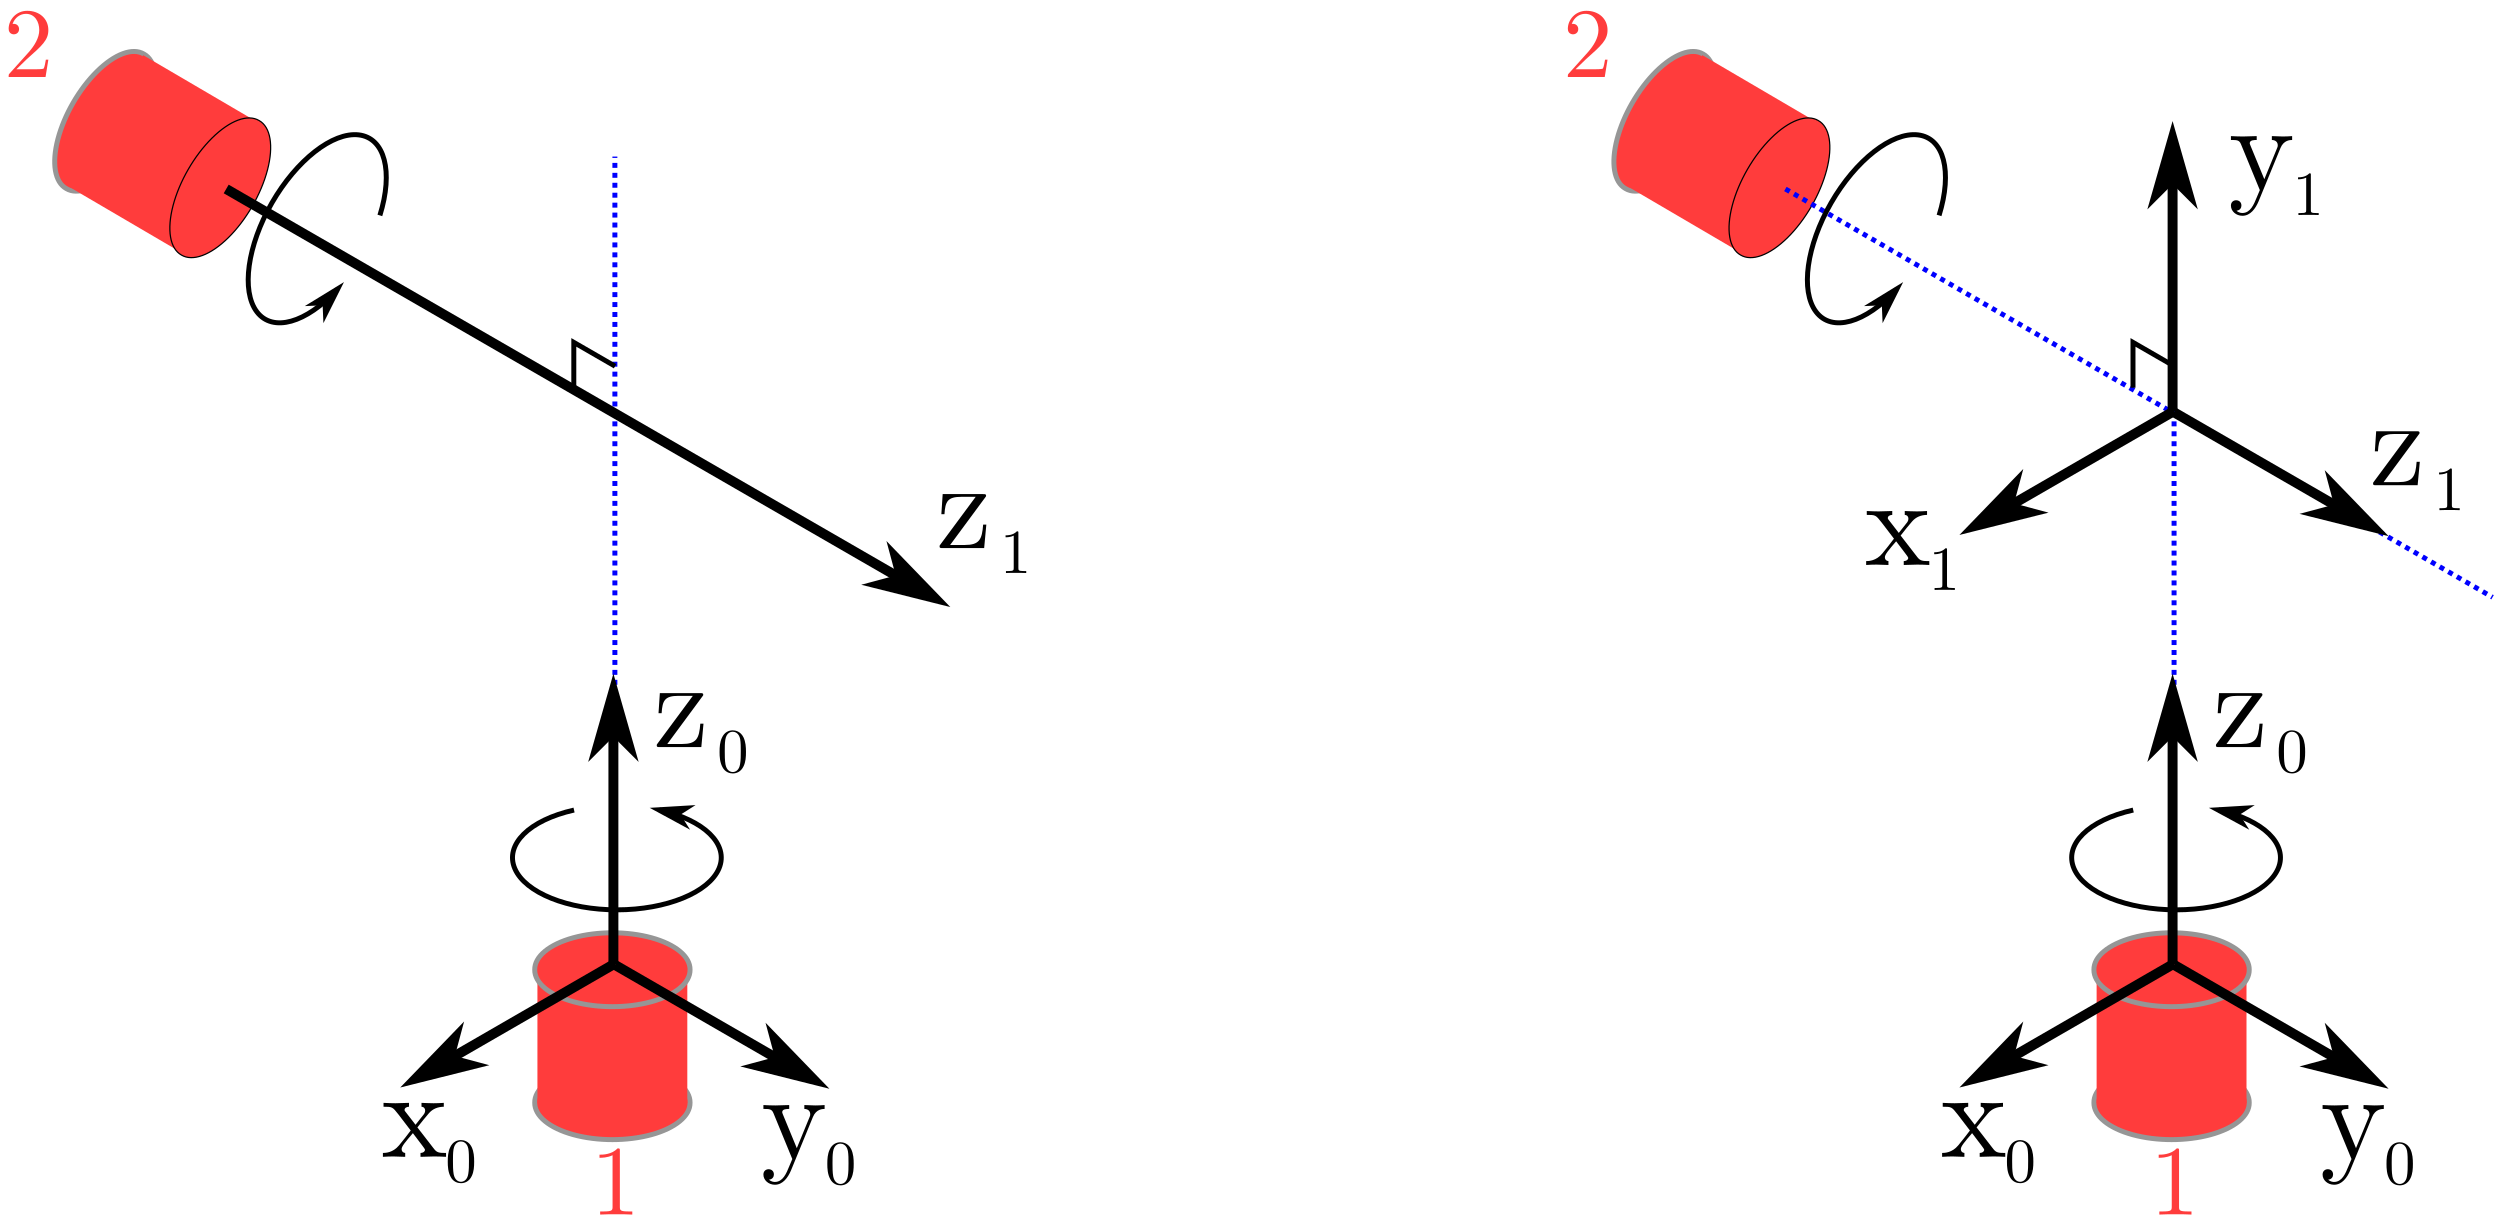
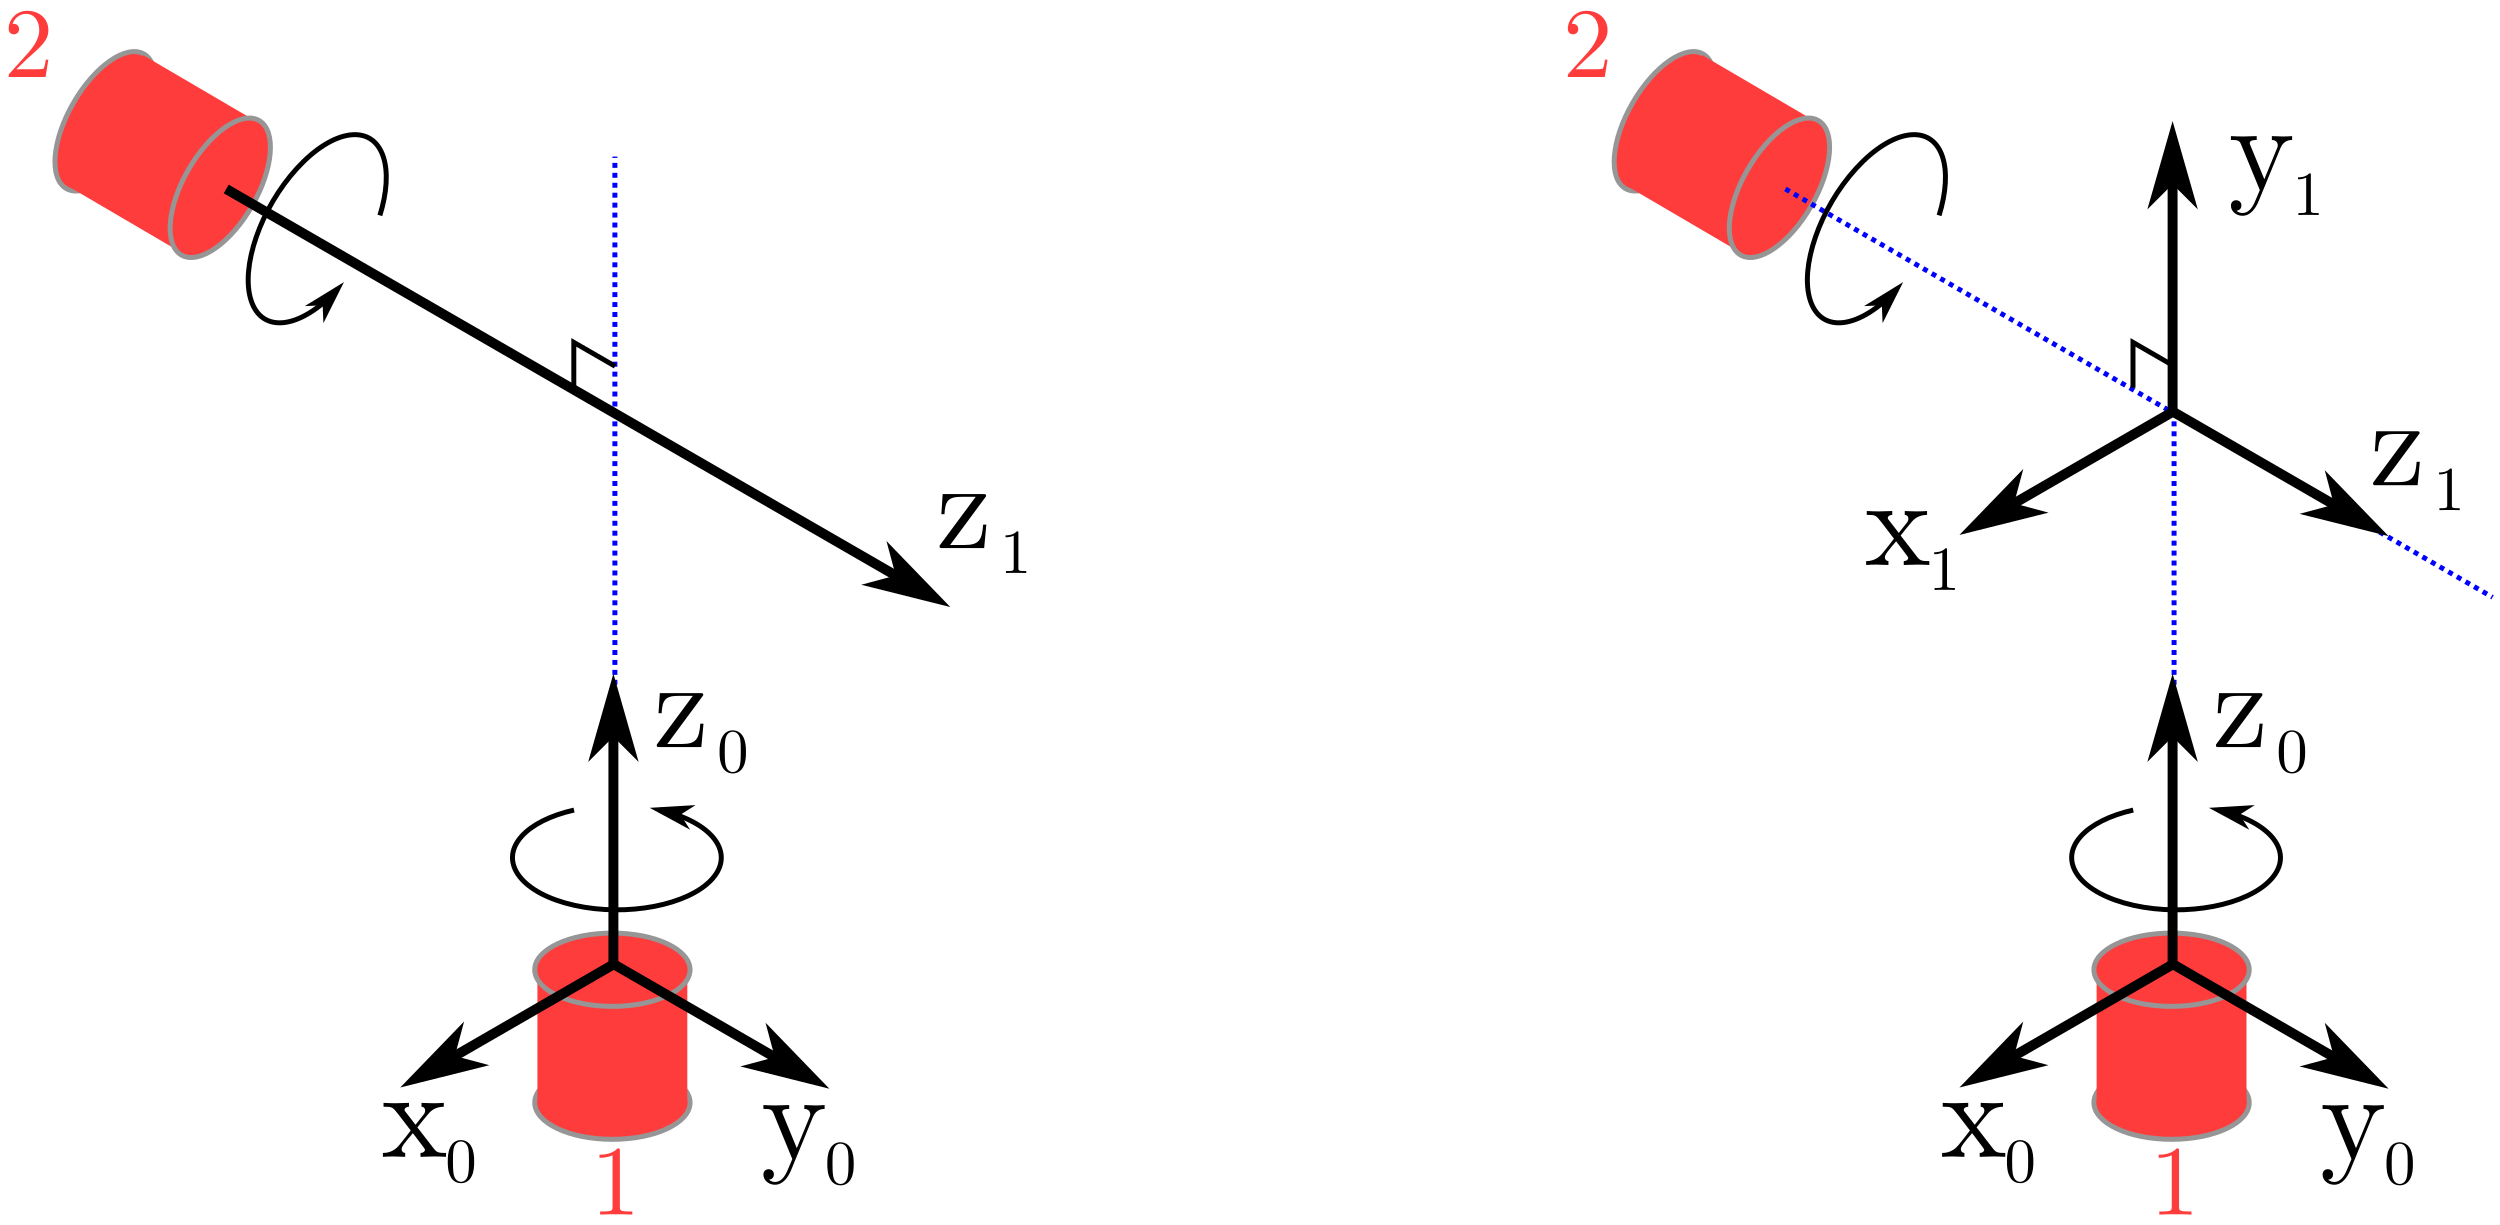
<svg xmlns="http://www.w3.org/2000/svg" width="502.96" height="246.35" id="svg7164" version="1.1">
  <defs id="defs7166">
    <marker orient="auto" refY="0" refX="0" id="Arrow1Mstart" style="overflow:visible">
      <path id="path7695" d="M 0,0 5,-5 -12.5,0 5,5 0,0 z" style="fill-rule:evenodd;stroke:#000000;stroke-width:1pt;marker-start:none" transform="matrix(0.4,0,0,0.4,4,0)" />
    </marker>
    <marker orient="auto" refY="0" refX="0" id="Arrow1Sstart" style="overflow:visible">
      <path id="path7701" d="M 0,0 5,-5 -12.5,0 5,5 0,0 z" style="fill-rule:evenodd;stroke:#000000;stroke-width:1pt;marker-start:none" transform="matrix(0.2,0,0,0.2,1.2,0)" />
    </marker>
    <marker orient="auto" refY="0" refX="0" id="Arrow1Lstart" style="overflow:visible">
      <path id="path7689" d="M 0,0 5,-5 -12.5,0 5,5 0,0 z" style="fill-rule:evenodd;stroke:#000000;stroke-width:1pt;marker-start:none" transform="matrix(0.8,0,0,0.8,10,0)" />
    </marker>
    <marker orient="auto" refY="0" refX="0" id="Arrow1Mend" style="overflow:visible">
      <path id="path7698" d="M 0,0 5,-5 -12.5,0 5,5 0,0 z" style="fill-rule:evenodd;stroke:#000000;stroke-width:1pt;marker-start:none" transform="matrix(-0.4,0,0,-0.4,-4,0)" />
    </marker>
    <marker orient="auto" refY="0" refX="0" id="Arrow1Lend" style="overflow:visible">
      <path id="path7692" d="M 0,0 5,-5 -12.5,0 5,5 0,0 z" style="fill-rule:evenodd;stroke:#000000;stroke-width:1pt;marker-start:none" transform="matrix(-0.8,0,0,-0.8,-10,0)" />
    </marker>
  </defs>
  <g id="layer1" transform="translate(-152.5864,-397.2553)">
    <path style="fill:none;stroke:#0000ff;stroke-width:1;stroke-linecap:butt;stroke-linejoin:miter;stroke-miterlimit:4;stroke-opacity:1;stroke-dasharray:1, 1;stroke-dashoffset:0" d="m 276.291,591.027 0,-162.273" id="path14483" />
-     <path style="fill:#ff3c3c;fill-opacity:1;stroke:#969696;stroke-width:1;stroke-miterlimit:4;stroke-opacity:1;stroke-dasharray:none" id="path9541" d="m 181.818,148.373 a 15.624,7.374 0 1 1 -31.247,0 15.624,7.374 0 1 1 31.247,0 z" transform="matrix(-0.5,0.8660254,-0.8660254,-0.5,385.3255,351.9193)" />
+     <path style="fill:#ff3c3c;fill-opacity:1;stroke:#969696;stroke-width:1;stroke-miterlimit:4;stroke-opacity:1;stroke-dasharray:none" id="path9541" d="m 181.818,148.373 c 0,4.072 -6.995,7.374 -15.624,7.374 -8.629,0 -15.624,-3.301 -15.624,-7.374 0,-4.072 6.995,-7.374 15.624,-7.374 8.629,0 15.624,3.301 15.624,7.374 z" transform="matrix(-0.5,0.8660254,-0.8660254,-0.5,385.3255,351.9193)" />
    <rect rx="0" ry="5.903" y="-385.841" x="260.646" height="26.228" width="30.386" id="rect9543" style="fill:#ff3c3c;fill-opacity:1;stroke:none" transform="matrix(-0.4944675,0.8691961,-0.8627956,-0.505553,0,0)" />
-     <path transform="matrix(-0.5,0.8660254,-0.8660254,-0.5,408.4917,365.2943)" d="m 181.818,148.373 a 15.624,7.374 0 1 1 -31.247,0 15.624,7.374 0 1 1 31.247,0 z" id="path9545" style="fill:#ff3c3c;fill-opacity:1;stroke:#000000;stroke-width:0.25;stroke-miterlimit:4;stroke-opacity:1;stroke-dasharray:none" />
-     <path transform="translate(109.5939,470.7251)" d="m 181.818,148.373 a 15.624,7.374 0 1 1 -31.247,0 15.624,7.374 0 1 1 31.247,0 z" id="path9500" style="fill:#ff3c3c;fill-opacity:1;stroke:#969696;stroke-width:1;stroke-miterlimit:4;stroke-opacity:1;stroke-dasharray:none" />
+     <path transform="matrix(-0.5,0.8660254,-0.8660254,-0.5,408.4917,365.2943)" d="m 181.818,148.373 c 0,4.072 -6.995,7.374 -15.624,7.374 -8.629,0 -15.624,-3.301 -15.624,-7.374 0,-4.072 6.995,-7.374 15.624,-7.374 8.629,0 15.624,3.301 15.624,7.374 z" id="path9545" style="fill:#ff3c3c;fill-opacity:1;stroke:#969696;stroke-width:1;stroke-miterlimit:4;stroke-opacity:1;stroke-dasharray:none" />
+     <path transform="translate(109.5939,470.7251)" d="m 181.818,148.373 c 0,4.072 -6.995,7.374 -15.624,7.374 -8.629,0 -15.624,-3.301 -15.624,-7.374 0,-4.072 6.995,-7.374 15.624,-7.374 8.629,0 15.624,3.301 15.624,7.374 z" id="path9500" style="fill:#ff3c3c;fill-opacity:1;stroke:#969696;stroke-width:1;stroke-miterlimit:4;stroke-opacity:1;stroke-dasharray:none" />
    <rect style="fill:#ff3c3c;fill-opacity:1;stroke:none" id="rect9502" width="30.153" height="27.135" x="260.709" y="592.07" ry="6.107" rx="0" />
-     <path style="fill:#ff3c3c;fill-opacity:1;stroke:#000000;stroke-width:0.25;stroke-miterlimit:4;stroke-opacity:1;stroke-dasharray:none" id="path8362" d="m 181.818,148.373 a 15.624,7.374 0 1 1 -31.247,0 15.624,7.374 0 1 1 31.247,0 z" transform="translate(109.5939,443.9751)" />
-     <path style="fill:none;stroke:#000000;stroke-opacity:1;marker-start:url(#Arrow1Mstart);marker-end:none" id="path8364" d="m 77.529,151.726 a 21,10.5 0 1 1 -17.147,0.02" transform="translate(207.6929,408.4795)" />
+     <path style="fill:#ff3c3c;fill-opacity:1;stroke:#000000;stroke-width:0.25;stroke-miterlimit:4;stroke-opacity:1;stroke-dasharray:none" id="path8362" d="m 181.818,148.373 c 0,4.072 -6.995,7.374 -15.624,7.374 -8.629,0 -15.624,-3.301 -15.624,-7.374 0,-4.072 6.995,-7.374 15.624,-7.374 8.629,0 15.624,3.301 15.624,7.374 z" transform="translate(109.5939,443.9751)" />
+     <path style="fill:none;stroke:#000000;stroke-opacity:1;marker-start:url(#Arrow1Mstart);marker-end:none" id="path8364" d="m 77.529,151.726 c 10.598,2.355 15.372,8.56 10.661,13.859 -4.71,5.299 -17.121,7.686 -27.719,5.331 -10.598,-2.355 -15.372,-8.56 -10.661,-13.859 2.098,-2.36 5.862,-4.251 10.572,-5.311" transform="translate(207.6929,408.4795)" />
    <path id="path8134" d="m 198.091,435.274 142.276,82.143" style="fill:none;stroke:#000000;stroke-width:2;stroke-linecap:butt;stroke-linejoin:miter;stroke-miterlimit:4;stroke-opacity:1;stroke-dasharray:none;stroke-dashoffset:0;marker-mid:none;marker-end:url(#Arrow1Mend)" />
    <text xml:space="preserve" style="font-size:25.2px;font-style:normal;font-variant:normal;font-weight:normal;font-stretch:normal;fill:#000000;fill-opacity:1;stroke:none;font-family:Cambria Math;-inkscape-font-specification:Cambria Math" x="229.326" y="629.992" id="text5015">
      <tspan id="tspan5017" x="229.326" y="629.992">x</tspan>
    </text>
    <text xml:space="preserve" style="font-size:25.2px;font-style:normal;font-variant:normal;font-weight:normal;font-stretch:normal;fill:#000000;fill-opacity:1;stroke:none;font-family:Cambria Math;-inkscape-font-specification:Cambria Math" x="242.184" y="635.01" id="text5019">
      <tspan id="tspan5021" x="242.184" y="635.01" style="font-size:12.6px">0</tspan>
    </text>
    <text id="text5023" y="630.432" x="305.686" style="font-size:25.2px;font-style:normal;font-variant:normal;font-weight:normal;font-stretch:normal;fill:#000000;fill-opacity:1;stroke:none;font-family:Cambria Math;-inkscape-font-specification:Cambria Math" xml:space="preserve">
      <tspan y="630.432" x="305.686" id="tspan5025">y</tspan>
    </text>
    <text id="text5027" y="635.449" x="318.544" style="font-size:25.2px;font-style:normal;font-variant:normal;font-weight:normal;font-stretch:normal;fill:#000000;fill-opacity:1;stroke:none;font-family:Cambria Math;-inkscape-font-specification:Cambria Math" xml:space="preserve">
      <tspan style="font-size:12.6px" y="635.449" x="318.544" id="tspan5029">0</tspan>
    </text>
    <text xml:space="preserve" style="font-size:25.2px;font-style:normal;font-variant:normal;font-weight:normal;font-stretch:normal;fill:#000000;fill-opacity:1;stroke:none;font-family:Cambria Math;-inkscape-font-specification:Cambria Math" x="284.009" y="547.559" id="text10240">
      <tspan id="tspan10242" x="284.009" y="547.559">z</tspan>
    </text>
    <text xml:space="preserve" style="font-size:25.2px;font-style:normal;font-variant:normal;font-weight:normal;font-stretch:normal;fill:#000000;fill-opacity:1;stroke:none;font-family:Cambria Math;-inkscape-font-specification:Cambria Math" x="296.866" y="552.577" id="text10244">
      <tspan id="tspan10246" x="296.866" y="552.577" style="font-size:12.6px">0</tspan>
    </text>
    <text xml:space="preserve" style="font-size:20px;font-style:normal;font-variant:normal;font-weight:normal;font-stretch:normal;fill:#ff3c3c;fill-opacity:1;stroke:none;font-family:Cambria Math;-inkscape-font-specification:Cambria Math" x="271.419" y="641.605" id="text10296">
      <tspan id="tspan10298" x="271.419" y="641.605">1</tspan>
    </text>
    <text id="text10300" y="412.743" x="153.327" style="font-size:20px;font-style:normal;font-variant:normal;font-weight:normal;font-stretch:normal;fill:#ff3c3c;fill-opacity:1;stroke:none;font-family:Cambria Math;-inkscape-font-specification:Cambria Math" xml:space="preserve">
      <tspan y="412.743" x="153.327" id="tspan10302">2</tspan>
    </text>
-     <path style="fill:none;stroke:#969696;stroke-width:1;stroke-miterlimit:4;stroke-opacity:1;stroke-dasharray:none" id="path11332" d="m 174.006,141.987 a 15.624,7.374 0 1 1 0,0" transform="matrix(-0.5,0.8660254,-0.8660254,-0.5,408.4917,365.2943)" />
-     <path transform="translate(109.5939,443.9751)" d="m 181.818,148.373 a 15.624,7.374 0 1 1 -31.247,0 15.624,7.374 0 1 1 31.247,0 z" id="path11340" style="fill:none;stroke:#969696;stroke-width:1;stroke-miterlimit:4;stroke-opacity:1;stroke-dasharray:none" />
-     <path transform="matrix(-0.5,0.8660254,-0.8660254,-0.5,390.6184,464.1786)" d="m 77.529,151.726 a 21,10.5 0 1 1 -17.147,0.02" id="path9547" style="fill:none;stroke:#000000;stroke-opacity:1;marker-start:url(#Arrow1Mstart);marker-end:none" />
+     <path transform="translate(109.5939,443.9751)" d="m 181.818,148.373 c 0,4.072 -6.995,7.374 -15.624,7.374 -8.629,0 -15.624,-3.301 -15.624,-7.374 0,-4.072 6.995,-7.374 15.624,-7.374 8.629,0 15.624,3.301 15.624,7.374 z" id="path11340" style="fill:none;stroke:#969696;stroke-width:1;stroke-miterlimit:4;stroke-opacity:1;stroke-dasharray:none" />
+     <path transform="matrix(-0.5,0.8660254,-0.8660254,-0.5,390.6184,464.1786)" d="m 77.529,151.726 c 10.598,2.355 15.372,8.56 10.661,13.859 -4.71,5.299 -17.121,7.686 -27.719,5.331 -10.598,-2.355 -15.372,-8.56 -10.661,-13.859 2.098,-2.36 5.862,-4.251 10.572,-5.311" id="path9547" style="fill:none;stroke:#000000;stroke-opacity:1;marker-start:url(#Arrow1Mstart);marker-end:none" />
    <g id="g9986" transform="translate(-344.2605,-8)">
      <path id="path9988" d="m 620.254,599.219 0,-54.5" style="fill:none;stroke:#000000;stroke-width:2;stroke-linecap:butt;stroke-linejoin:miter;stroke-miterlimit:4;stroke-opacity:1;stroke-dasharray:none;marker-end:url(#Arrow1Mend)" />
      <path id="path9990" d="m 620.532,599.123 -39.753,22.952" style="fill:none;stroke:#000000;stroke-width:2;stroke-linecap:butt;stroke-linejoin:miter;stroke-miterlimit:4;stroke-opacity:1;stroke-dasharray:none;marker-end:url(#Arrow1Mend)" />
      <path style="fill:none;stroke:#000000;stroke-width:2;stroke-linecap:butt;stroke-linejoin:miter;stroke-miterlimit:4;stroke-opacity:1;stroke-dasharray:none;marker-end:url(#Arrow1Mend)" d="m 620.546,599.373 39.753,22.952" id="path9992" />
    </g>
    <path style="fill:none;stroke:#000000;stroke-width:1px;stroke-linecap:butt;stroke-linejoin:miter;stroke-opacity:1" d="m 268.027,475.264 0,-9.127 8.303,4.794" id="path14485" />
    <text id="text15043" y="507.518" x="340.909" style="font-size:25.2px;font-style:normal;font-variant:normal;font-weight:normal;font-stretch:normal;fill:#000000;fill-opacity:1;stroke:none;font-family:Cambria Math;-inkscape-font-specification:Cambria Math" xml:space="preserve">
      <tspan y="507.518" x="340.909" id="tspan15045">z</tspan>
    </text>
    <text id="text15047" y="512.536" x="353.767" style="font-size:25.2px;font-style:normal;font-variant:normal;font-weight:normal;font-stretch:normal;fill:#000000;fill-opacity:1;stroke:none;font-family:Cambria Math;-inkscape-font-specification:Cambria Math" xml:space="preserve">
      <tspan style="font-size:12.6px" y="512.536" x="353.767" id="tspan15049">1</tspan>
    </text>
    <path id="path15051" d="m 589.974,591.027 0,-162.273" style="fill:none;stroke:#0000ff;stroke-width:1;stroke-linecap:butt;stroke-linejoin:miter;stroke-miterlimit:4;stroke-opacity:1;stroke-dasharray:1, 1;stroke-dashoffset:0" />
-     <path transform="matrix(-0.5,0.8660254,-0.8660254,-0.5,699.009,351.9193)" d="m 181.818,148.373 a 15.624,7.374 0 1 1 -31.247,0 15.624,7.374 0 1 1 31.247,0 z" id="path15053" style="fill:#ff3c3c;fill-opacity:1;stroke:#969696;stroke-width:1;stroke-miterlimit:4;stroke-opacity:1;stroke-dasharray:none" />
+     <path transform="matrix(-0.5,0.8660254,-0.8660254,-0.5,699.009,351.9193)" d="m 181.818,148.373 c 0,4.072 -6.995,7.374 -15.624,7.374 -8.629,0 -15.624,-3.301 -15.624,-7.374 0,-4.072 6.995,-7.374 15.624,-7.374 8.629,0 15.624,3.301 15.624,7.374 z" id="path15053" style="fill:#ff3c3c;fill-opacity:1;stroke:#969696;stroke-width:1;stroke-miterlimit:4;stroke-opacity:1;stroke-dasharray:none" />
    <rect transform="matrix(-0.4944675,0.8691961,-0.8627956,-0.505553,0,0)" style="fill:#ff3c3c;fill-opacity:1;stroke:none" id="rect15055" width="30.386" height="26.228" x="102.049" y="-658.516" ry="5.903" rx="0" />
-     <path style="fill:#ff3c3c;fill-opacity:1;stroke:#000000;stroke-width:0.25;stroke-miterlimit:4;stroke-opacity:1;stroke-dasharray:none" id="path15057" d="m 181.818,148.373 a 15.624,7.374 0 1 1 -31.247,0 15.624,7.374 0 1 1 31.247,0 z" transform="matrix(-0.5,0.8660254,-0.8660254,-0.5,722.1752,365.2943)" />
-     <path style="fill:#ff3c3c;fill-opacity:1;stroke:#969696;stroke-width:1;stroke-miterlimit:4;stroke-opacity:1;stroke-dasharray:none" id="path15059" d="m 181.818,148.373 a 15.624,7.374 0 1 1 -31.247,0 15.624,7.374 0 1 1 31.247,0 z" transform="translate(423.2774,470.7251)" />
+     <path style="fill:#ff3c3c;fill-opacity:1;stroke:#969696;stroke-width:1;stroke-miterlimit:4;stroke-opacity:1;stroke-dasharray:none" id="path15057" d="m 181.818,148.373 c 0,4.072 -6.995,7.374 -15.624,7.374 -8.629,0 -15.624,-3.301 -15.624,-7.374 0,-4.072 6.995,-7.374 15.624,-7.374 8.629,0 15.624,3.301 15.624,7.374 z" transform="matrix(-0.5,0.8660254,-0.8660254,-0.5,722.1752,365.2943)" />
+     <path style="fill:#ff3c3c;fill-opacity:1;stroke:#969696;stroke-width:1;stroke-miterlimit:4;stroke-opacity:1;stroke-dasharray:none" id="path15059" d="m 181.818,148.373 c 0,4.072 -6.995,7.374 -15.624,7.374 -8.629,0 -15.624,-3.301 -15.624,-7.374 0,-4.072 6.995,-7.374 15.624,-7.374 8.629,0 15.624,3.301 15.624,7.374 z" transform="translate(423.2774,470.7251)" />
    <rect rx="0" ry="6.107" y="592.07" x="574.393" height="27.135" width="30.153" id="rect15061" style="fill:#ff3c3c;fill-opacity:1;stroke:none" />
-     <path transform="translate(423.2774,443.9751)" d="m 181.818,148.373 a 15.624,7.374 0 1 1 -31.247,0 15.624,7.374 0 1 1 31.247,0 z" id="path15063" style="fill:#ff3c3c;fill-opacity:1;stroke:#000000;stroke-width:0.25;stroke-miterlimit:4;stroke-opacity:1;stroke-dasharray:none" />
-     <path transform="translate(521.3764,408.4795)" d="m 77.529,151.726 a 21,10.5 0 1 1 -17.147,0.02" id="path15065" style="fill:none;stroke:#000000;stroke-opacity:1;marker-start:url(#Arrow1Mstart);marker-end:none" />
+     <path transform="translate(423.2774,443.9751)" d="m 181.818,148.373 c 0,4.072 -6.995,7.374 -15.624,7.374 -8.629,0 -15.624,-3.301 -15.624,-7.374 0,-4.072 6.995,-7.374 15.624,-7.374 8.629,0 15.624,3.301 15.624,7.374 z" id="path15063" style="fill:#ff3c3c;fill-opacity:1;stroke:#000000;stroke-width:0.25;stroke-miterlimit:4;stroke-opacity:1;stroke-dasharray:none" />
+     <path transform="translate(521.3764,408.4795)" d="m 77.529,151.726 c 10.598,2.355 15.372,8.56 10.661,13.859 -4.71,5.299 -17.121,7.686 -27.719,5.331 -10.598,-2.355 -15.372,-8.56 -10.661,-13.859 2.098,-2.36 5.862,-4.251 10.572,-5.311" id="path15065" style="fill:none;stroke:#000000;stroke-opacity:1;marker-start:url(#Arrow1Mstart);marker-end:none" />
    <path style="fill:none;stroke:#0000ff;stroke-width:1;stroke-linecap:butt;stroke-linejoin:miter;stroke-miterlimit:4;stroke-opacity:1;stroke-dasharray:1, 1;stroke-dashoffset:0;marker-mid:none;marker-end:none" d="m 511.775,435.274 142.276,82.143" id="path15067" />
    <text id="text15069" y="629.992" x="543.01" style="font-size:25.2px;font-style:normal;font-variant:normal;font-weight:normal;font-stretch:normal;fill:#000000;fill-opacity:1;stroke:none;font-family:Cambria Math;-inkscape-font-specification:Cambria Math" xml:space="preserve">
      <tspan y="629.992" x="543.01" id="tspan15071">x</tspan>
    </text>
    <text id="text15073" y="635.01" x="555.868" style="font-size:25.2px;font-style:normal;font-variant:normal;font-weight:normal;font-stretch:normal;fill:#000000;fill-opacity:1;stroke:none;font-family:Cambria Math;-inkscape-font-specification:Cambria Math" xml:space="preserve">
      <tspan style="font-size:12.6px" y="635.01" x="555.868" id="tspan15075">0</tspan>
    </text>
    <text xml:space="preserve" style="font-size:25.2px;font-style:normal;font-variant:normal;font-weight:normal;font-stretch:normal;fill:#000000;fill-opacity:1;stroke:none;font-family:Cambria Math;-inkscape-font-specification:Cambria Math" x="619.37" y="630.432" id="text15077">
      <tspan id="tspan15079" x="619.37" y="630.432">y</tspan>
    </text>
    <text xml:space="preserve" style="font-size:25.2px;font-style:normal;font-variant:normal;font-weight:normal;font-stretch:normal;fill:#000000;fill-opacity:1;stroke:none;font-family:Cambria Math;-inkscape-font-specification:Cambria Math" x="632.228" y="635.449" id="text15081">
      <tspan id="tspan15083" x="632.228" y="635.449" style="font-size:12.6px">0</tspan>
    </text>
    <text id="text15085" y="547.559" x="597.692" style="font-size:25.2px;font-style:normal;font-variant:normal;font-weight:normal;font-stretch:normal;fill:#000000;fill-opacity:1;stroke:none;font-family:Cambria Math;-inkscape-font-specification:Cambria Math" xml:space="preserve">
      <tspan y="547.559" x="597.692" id="tspan15087">z</tspan>
    </text>
    <text id="text15089" y="552.577" x="610.55" style="font-size:25.2px;font-style:normal;font-variant:normal;font-weight:normal;font-stretch:normal;fill:#000000;fill-opacity:1;stroke:none;font-family:Cambria Math;-inkscape-font-specification:Cambria Math" xml:space="preserve">
      <tspan style="font-size:12.6px" y="552.577" x="610.55" id="tspan15091">0</tspan>
    </text>
    <text id="text15093" y="641.605" x="585.102" style="font-size:20px;font-style:normal;font-variant:normal;font-weight:normal;font-stretch:normal;fill:#ff3c3c;fill-opacity:1;stroke:none;font-family:Cambria Math;-inkscape-font-specification:Cambria Math" xml:space="preserve">
      <tspan y="641.605" x="585.102" id="tspan15095">1</tspan>
    </text>
    <text xml:space="preserve" style="font-size:20px;font-style:normal;font-variant:normal;font-weight:normal;font-stretch:normal;fill:#ff3c3c;fill-opacity:1;stroke:none;font-family:Cambria Math;-inkscape-font-specification:Cambria Math" x="467.01" y="412.743" id="text15097">
      <tspan id="tspan15099" x="467.01" y="412.743">2</tspan>
    </text>
-     <path transform="matrix(-0.5,0.8660254,-0.8660254,-0.5,722.1752,365.2943)" d="m 174.006,141.987 a 15.624,7.374 0 1 1 0,0" id="path15101" style="fill:none;stroke:#969696;stroke-width:1;stroke-miterlimit:4;stroke-opacity:1;stroke-dasharray:none" />
-     <path style="fill:none;stroke:#969696;stroke-width:1;stroke-miterlimit:4;stroke-opacity:1;stroke-dasharray:none" id="path15103" d="m 181.818,148.373 a 15.624,7.374 0 1 1 -31.247,0 15.624,7.374 0 1 1 31.247,0 z" transform="translate(423.2774,443.9751)" />
-     <path style="fill:none;stroke:#000000;stroke-opacity:1;marker-start:url(#Arrow1Mstart);marker-end:none" id="path15105" d="m 77.529,151.726 a 21,10.5 0 1 1 -17.147,0.02" transform="matrix(-0.5,0.8660254,-0.8660254,-0.5,704.3019,464.1786)" />
+     <path style="fill:none;stroke:#969696;stroke-width:1;stroke-miterlimit:4;stroke-opacity:1;stroke-dasharray:none" id="path15103" d="m 181.818,148.373 c 0,4.072 -6.995,7.374 -15.624,7.374 -8.629,0 -15.624,-3.301 -15.624,-7.374 0,-4.072 6.995,-7.374 15.624,-7.374 8.629,0 15.624,3.301 15.624,7.374 z" transform="translate(423.2774,443.9751)" />
+     <path style="fill:none;stroke:#000000;stroke-opacity:1;marker-start:url(#Arrow1Mstart);marker-end:none" id="path15105" d="m 77.529,151.726 c 10.598,2.355 15.372,8.56 10.661,13.859 -4.71,5.299 -17.121,7.686 -27.719,5.331 -10.598,-2.355 -15.372,-8.56 -10.661,-13.859 2.098,-2.36 5.862,-4.251 10.572,-5.311" transform="matrix(-0.5,0.8660254,-0.8660254,-0.5,704.3019,464.1786)" />
    <g transform="translate(-30.57704,-8)" id="g15107">
      <path style="fill:none;stroke:#000000;stroke-width:2;stroke-linecap:butt;stroke-linejoin:miter;stroke-miterlimit:4;stroke-opacity:1;stroke-dasharray:none;marker-end:url(#Arrow1Mend)" d="m 620.254,599.219 0,-54.5" id="path15109" />
      <path style="fill:none;stroke:#000000;stroke-width:2;stroke-linecap:butt;stroke-linejoin:miter;stroke-miterlimit:4;stroke-opacity:1;stroke-dasharray:none;marker-end:url(#Arrow1Mend)" d="m 620.532,599.123 -39.753,22.952" id="path15111" />
      <path id="path15113" d="m 620.546,599.373 39.753,22.952" style="fill:none;stroke:#000000;stroke-width:2;stroke-linecap:butt;stroke-linejoin:miter;stroke-miterlimit:4;stroke-opacity:1;stroke-dasharray:none;marker-end:url(#Arrow1Mend)" />
    </g>
    <path id="path15115" d="m 581.71,475.264 0,-9.127 8.303,4.794" style="fill:none;stroke:#000000;stroke-width:1px;stroke-linecap:butt;stroke-linejoin:miter;stroke-opacity:1" />
    <text xml:space="preserve" style="font-size:25.2px;font-style:normal;font-variant:normal;font-weight:normal;font-stretch:normal;fill:#000000;fill-opacity:1;stroke:none;font-family:Cambria Math;-inkscape-font-specification:Cambria Math" x="629.304" y="494.873" id="text15117">
      <tspan id="tspan15119" x="629.304" y="494.873">z</tspan>
    </text>
    <text xml:space="preserve" style="font-size:25.2px;font-style:normal;font-variant:normal;font-weight:normal;font-stretch:normal;fill:#000000;fill-opacity:1;stroke:none;font-family:Cambria Math;-inkscape-font-specification:Cambria Math" x="642.162" y="499.891" id="text15121">
      <tspan id="tspan15123" x="642.162" y="499.891" style="font-size:12.6px">1</tspan>
    </text>
    <g id="g15317" transform="translate(-30.57704,-119.1673)">
      <path id="path15319" d="m 620.254,599.219 0,-54.5" style="fill:none;stroke:#000000;stroke-width:2;stroke-linecap:butt;stroke-linejoin:miter;stroke-miterlimit:4;stroke-opacity:1;stroke-dasharray:none;marker-end:url(#Arrow1Mend)" />
      <path id="path15321" d="m 620.532,599.123 -39.753,22.952" style="fill:none;stroke:#000000;stroke-width:2;stroke-linecap:butt;stroke-linejoin:miter;stroke-miterlimit:4;stroke-opacity:1;stroke-dasharray:none;marker-end:url(#Arrow1Mend)" />
      <path style="fill:none;stroke:#000000;stroke-width:2;stroke-linecap:butt;stroke-linejoin:miter;stroke-miterlimit:4;stroke-opacity:1;stroke-dasharray:none;marker-end:url(#Arrow1Mend)" d="m 620.546,599.373 39.753,22.952" id="path15323" />
    </g>
    <text xml:space="preserve" style="font-size:25.2px;font-style:normal;font-variant:normal;font-weight:normal;font-stretch:normal;fill:#000000;fill-opacity:1;stroke:none;font-family:Cambria Math;-inkscape-font-specification:Cambria Math" x="527.731" y="510.922" id="text15325">
      <tspan id="tspan15327" x="527.731" y="510.922">x</tspan>
    </text>
    <text xml:space="preserve" style="font-size:25.2px;font-style:normal;font-variant:normal;font-weight:normal;font-stretch:normal;fill:#000000;fill-opacity:1;stroke:none;font-family:Cambria Math;-inkscape-font-specification:Cambria Math" x="540.589" y="515.94" id="text15329">
      <tspan id="tspan15331" x="540.589" y="515.94" style="font-size:12.6px">1</tspan>
    </text>
    <text id="text15333" y="435.494" x="600.93" style="font-size:25.2px;font-style:normal;font-variant:normal;font-weight:normal;font-stretch:normal;fill:#000000;fill-opacity:1;stroke:none;font-family:Cambria Math;-inkscape-font-specification:Cambria Math" xml:space="preserve">
      <tspan y="435.494" x="600.93" id="tspan15335">y</tspan>
    </text>
    <text id="text15337" y="440.512" x="613.788" style="font-size:25.2px;font-style:normal;font-variant:normal;font-weight:normal;font-stretch:normal;fill:#000000;fill-opacity:1;stroke:none;font-family:Cambria Math;-inkscape-font-specification:Cambria Math" xml:space="preserve">
      <tspan style="font-size:12.6px" y="440.512" x="613.788" id="tspan15339">1</tspan>
    </text>
  </g>
</svg>
